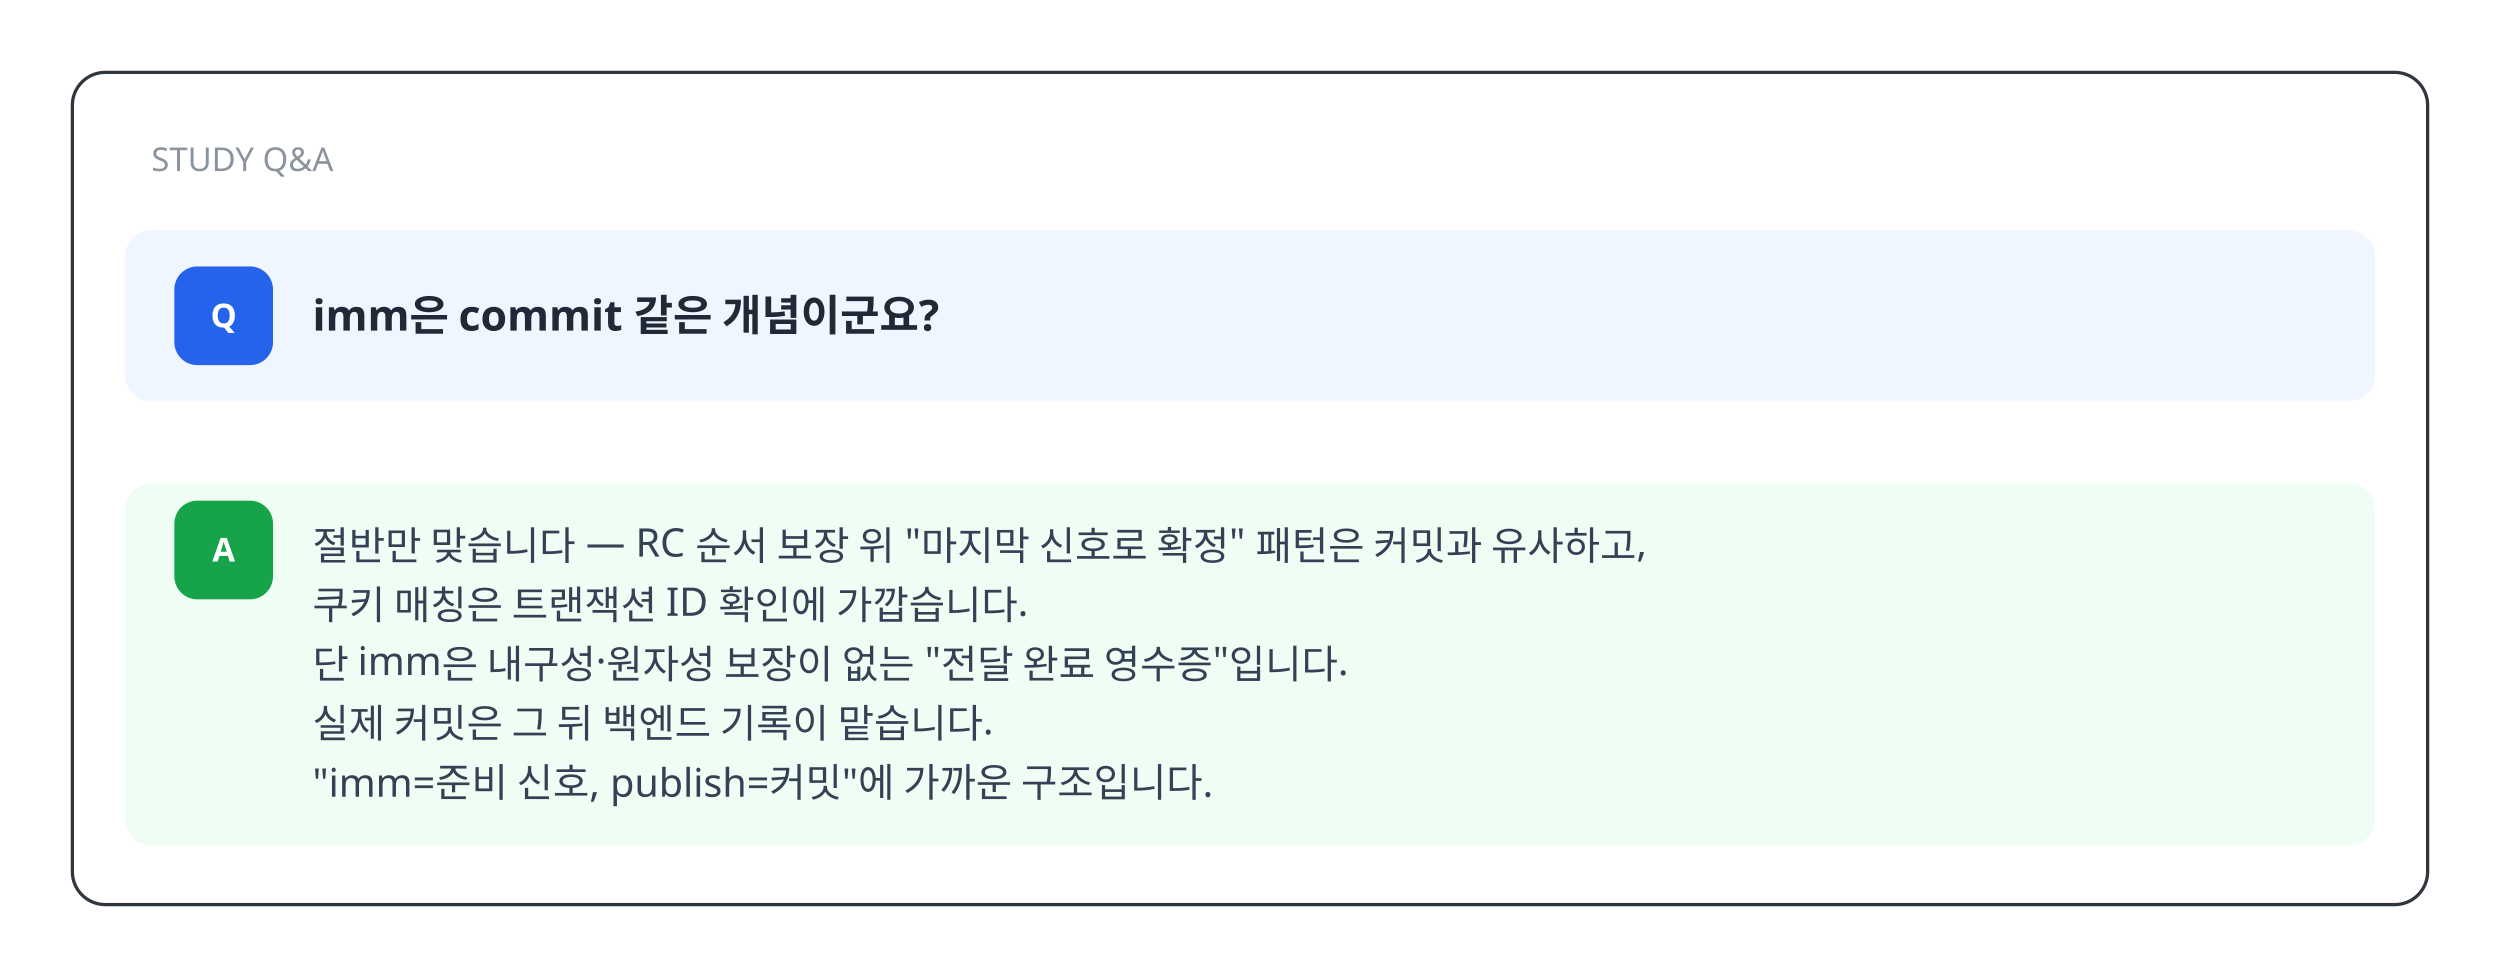
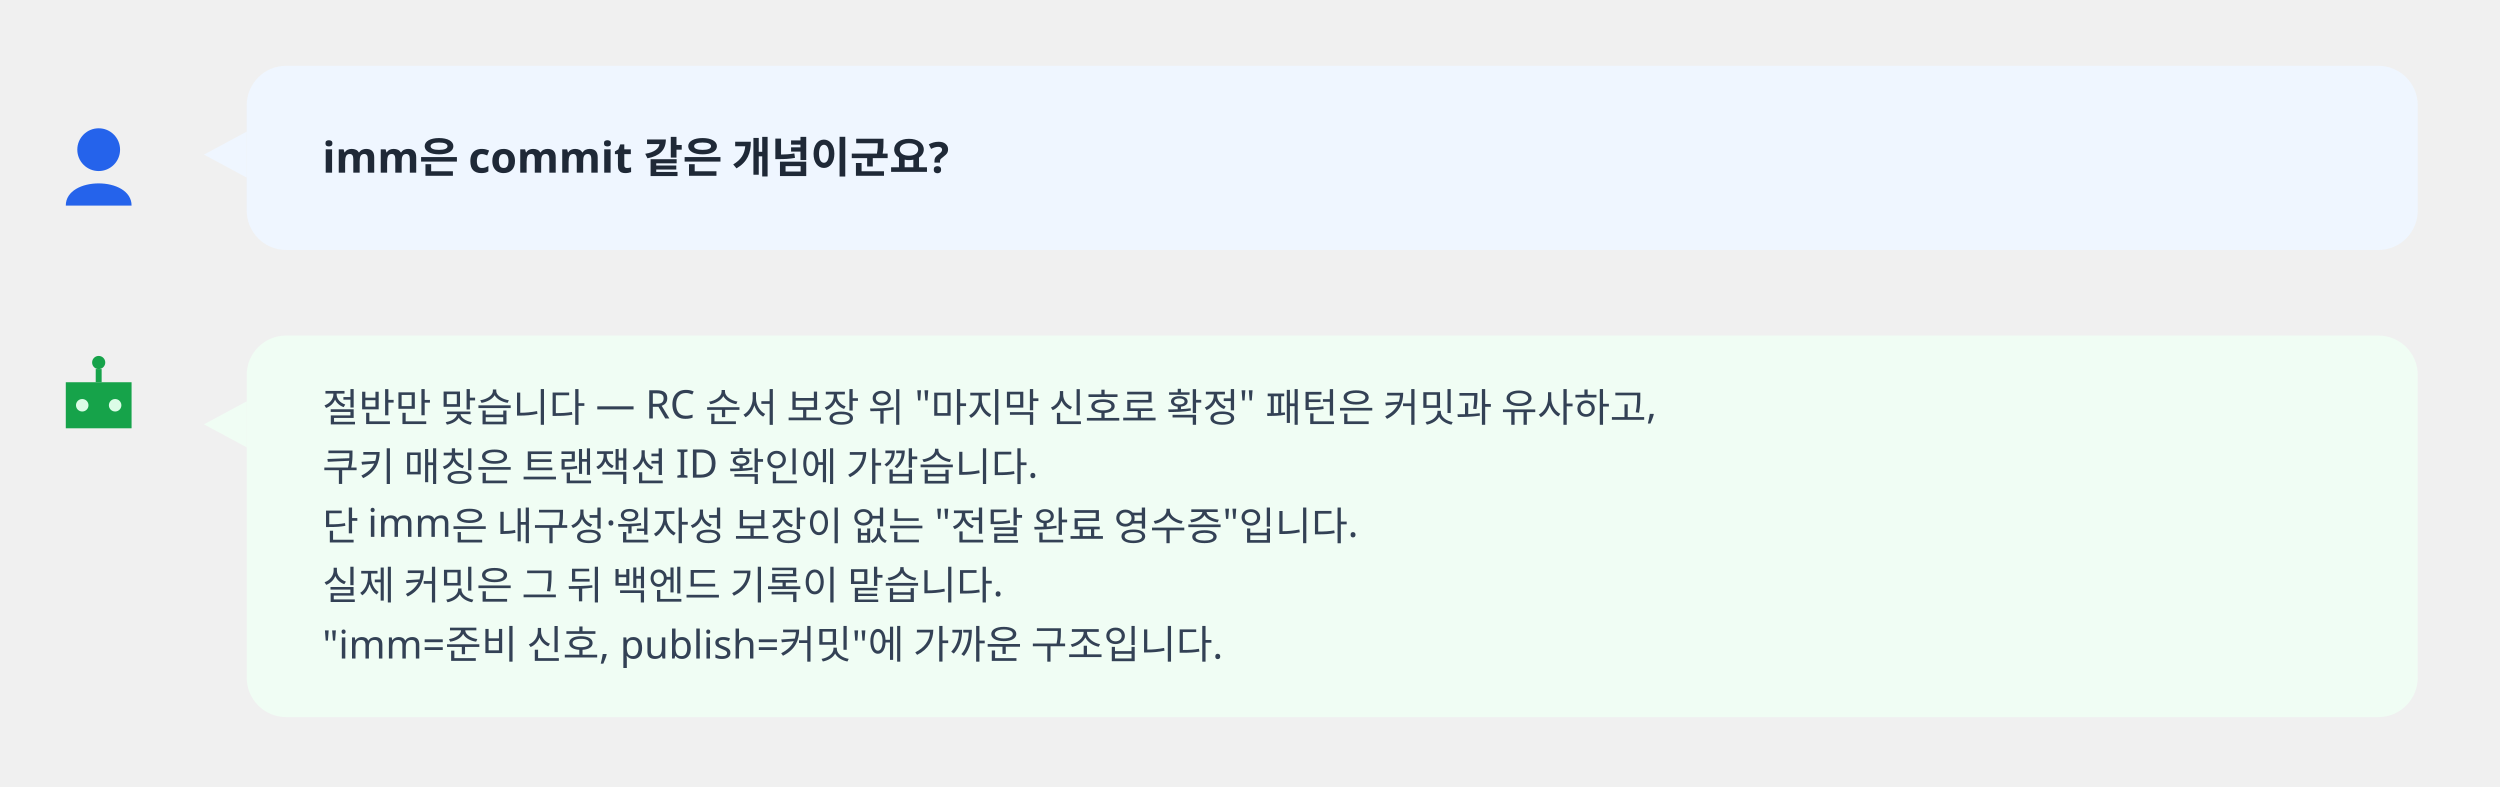
- <svg xmlns="http://www.w3.org/2000/svg" viewBox="0 0 760 297" width="760" role="img" aria-label="스터디 Q&amp;A 카드 — 질문: imm은 commit 같은 개념이군요? 답변 요점: 절반만 맞음. RC 순서 보장 위 마지막 신호로 확정하는 패턴은 커밋과 유사하고 쿠키 매칭은 트랜잭션 ID 확인. 단 imm은 내구성·원자성 보장이 없는 전달 완료 영수증이며 실제 커밋은 그 뒤 백엔드 기록 — imm=준비 신호, publish=커밋에 가까움.">
-   <style>text{font-family:'Noto Sans KR', 'Apple SD Gothic Neo', 'Malgun Gothic', system-ui, sans-serif;}</style>
-   <rect x="0" y="0" width="760" height="297" fill="#ffffff" />
-   <rect x="22" y="22" width="716" height="253" rx="10" fill="#ffffff" stroke="#30363d" stroke-width="1" />
-   <text x="46" y="52" font-size="10" fill="#8b949e">STUDY Q&amp;A</text>
-   <rect x="38" y="70" width="684" height="52" rx="8" fill="#eff6ff" />
-   <rect x="53" y="81" width="30" height="30" rx="7" fill="#2563eb" />
-   <text x="68" y="99.5" text-anchor="middle" font-size="10" font-weight="700" fill="#ffffff">Q</text>
-   <text x="95" y="100.5" font-size="13" font-weight="700" fill="#1f2937">imm은 commit 같은 개념이군요?</text>
-   <rect x="38" y="147" width="684" height="110" rx="8" fill="#f0fdf4" />
-   <rect x="53" y="152.2" width="30" height="30" rx="7" fill="#16a34a" />
-   <text x="68" y="170.7" text-anchor="middle" font-size="10" font-weight="700" fill="#ffffff">A</text>
-   <text x="95" y="170.2" font-size="12" fill="#334155">절반만 맞습니다 — RC 순서 보장 위 "마지막 신호로 확정" 패턴은 커밋과 유사하고,</text>
-   <text x="95" y="188.2" font-size="12" fill="#334155">쿠키 매칭은 트랜잭션 ID 확인에 가깝습니다.</text>
-   <text x="95" y="206.2" font-size="12" fill="#334155">단 imm은 내구성·원자성 보장이 없는 "전달 완료 영수증"입니다.</text>
-   <text x="95" y="224.2" font-size="12" fill="#334155">실제 커밋은 그 뒤 백엔드 기록이 맡습니다.</text>
-   <text x="95" y="242.2" font-size="12" fill="#334155">"imm=준비 신호, publish=커밋"에 가까운 구조입니다.</text>
+ <svg xmlns="http://www.w3.org/2000/svg" viewBox="0 0 760 239" width="760" role="img" aria-label="질문: imm은 commit 같은 개념이군요? 답변: 절반만 맞다. imm은 전달 완료 영수증이고 실제 커밋은 백엔드 기록이다.">
+   <style>text{font-family:'Noto Sans KR','Apple SD Gothic Neo','Malgun Gothic',system-ui,sans-serif}</style>
+   <circle cx="30" cy="45.5" r="6.5" fill="#2563eb" />
+   <path d="M20 62.5 C20 53.5, 40 53.5, 40 62.5 Z" fill="#2563eb" />
+   <rect x="75" y="20" width="660" height="56" rx="12" fill="#eff6ff" />
+   <path d="M75 40.0 L62 47.0 L75 54.0 Z" fill="#eff6ff" />
+   <text x="98" y="52.5" font-size="13" font-weight="600" fill="#1f2937">imm은 commit 같은 개념이군요?</text>
+   <circle cx="30" cy="110.2" r="2" fill="#16a34a" />
+   <line x1="30" y1="112.2" x2="30" y2="116.2" stroke="#16a34a" stroke-width="1.8" />
+   <path d="M20 116.2 L40 116.2 L40 130.2 L20 130.2 Z" fill="#16a34a" />
+   <circle cx="25" cy="123.2" r="1.9" fill="#dcfce7" />
+   <circle cx="35" cy="123.2" r="1.9" fill="#dcfce7" />
+   <rect x="75" y="102" width="660" height="116" rx="12" fill="#f0fdf4" />
+   <path d="M75 122.0 L62 129.0 L75 136.0 Z" fill="#f0fdf4" />
+   <text x="98" y="128.2" font-size="12" fill="#334155">절반만 맞습니다 — RC 순서 보장 위 "마지막 신호로 확정" 패턴은 커밋과 유사하고,</text>
+   <text x="98" y="146.2" font-size="12" fill="#334155">쿠키 매칭은 트랜잭션 ID 확인에 가깝습니다.</text>
+   <text x="98" y="164.2" font-size="12" fill="#334155">단 imm은 내구성·원자성 보장이 없는 "전달 완료 영수증"입니다.</text>
+   <text x="98" y="182.2" font-size="12" fill="#334155">실제 커밋은 그 뒤 백엔드 기록이 맡습니다.</text>
+   <text x="98" y="200.2" font-size="12" fill="#334155">"imm=준비 신호, publish=커밋"에 가까운 구조입니다.</text>
</svg>
